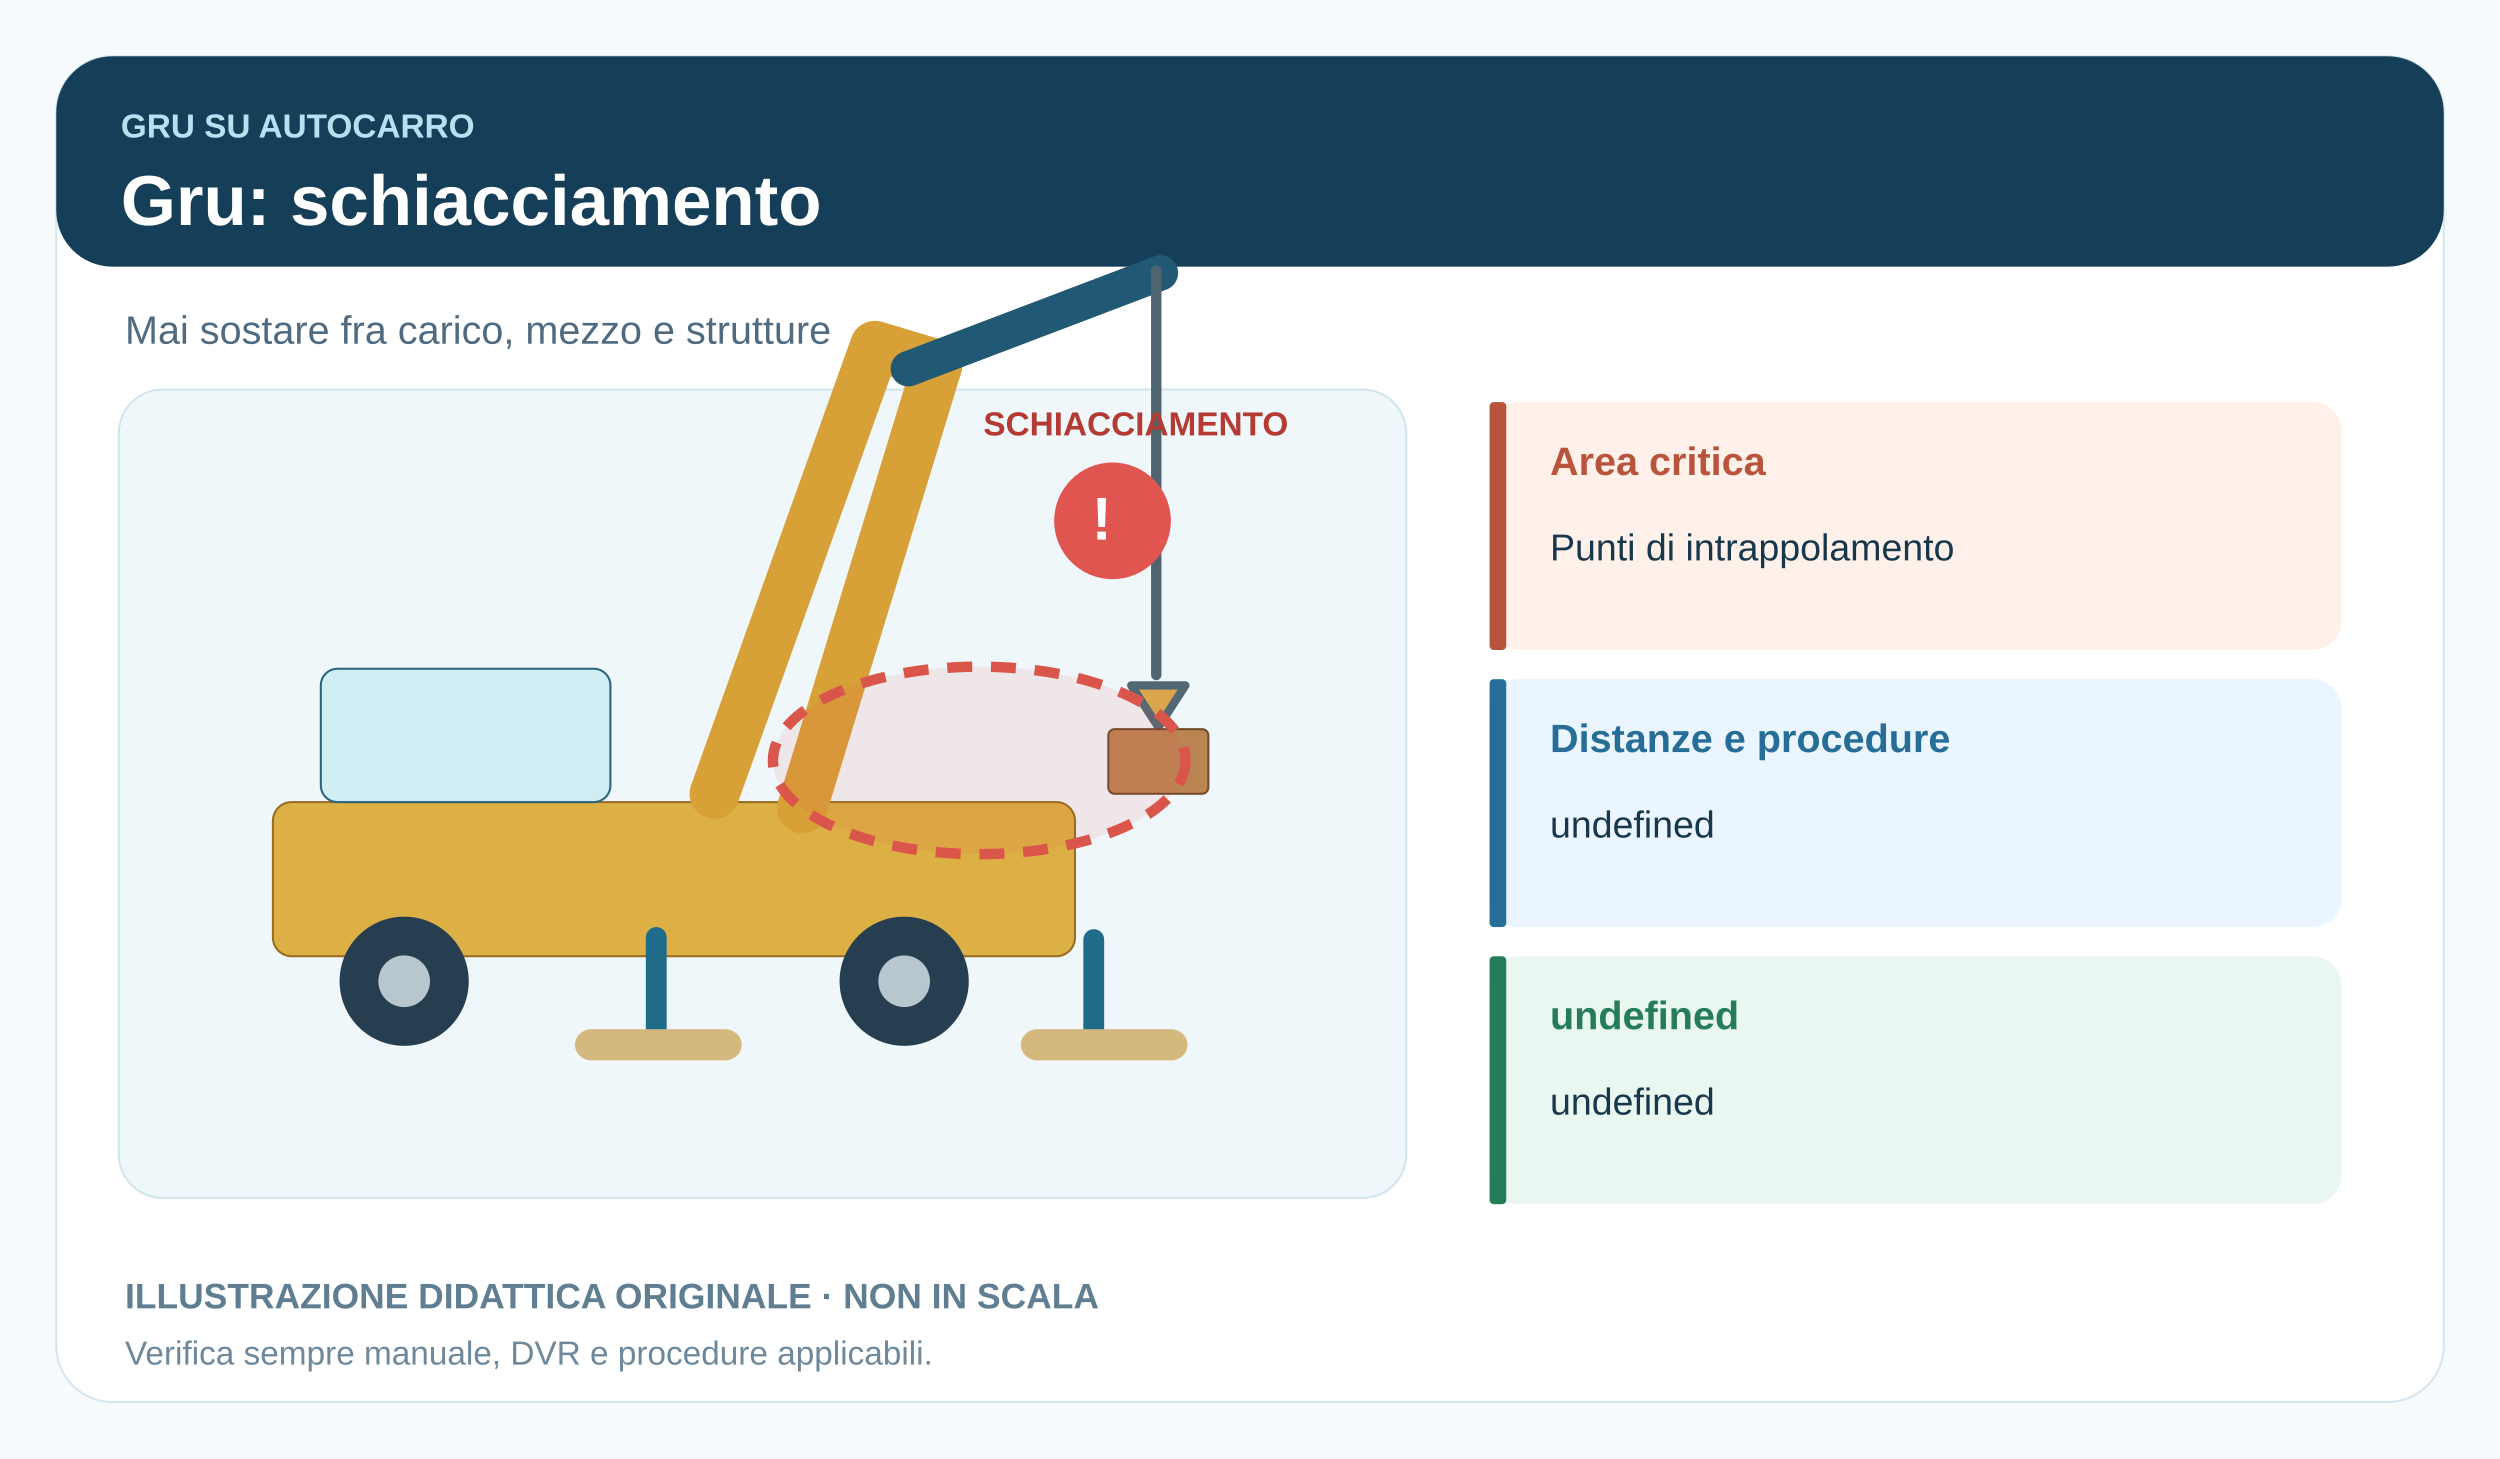
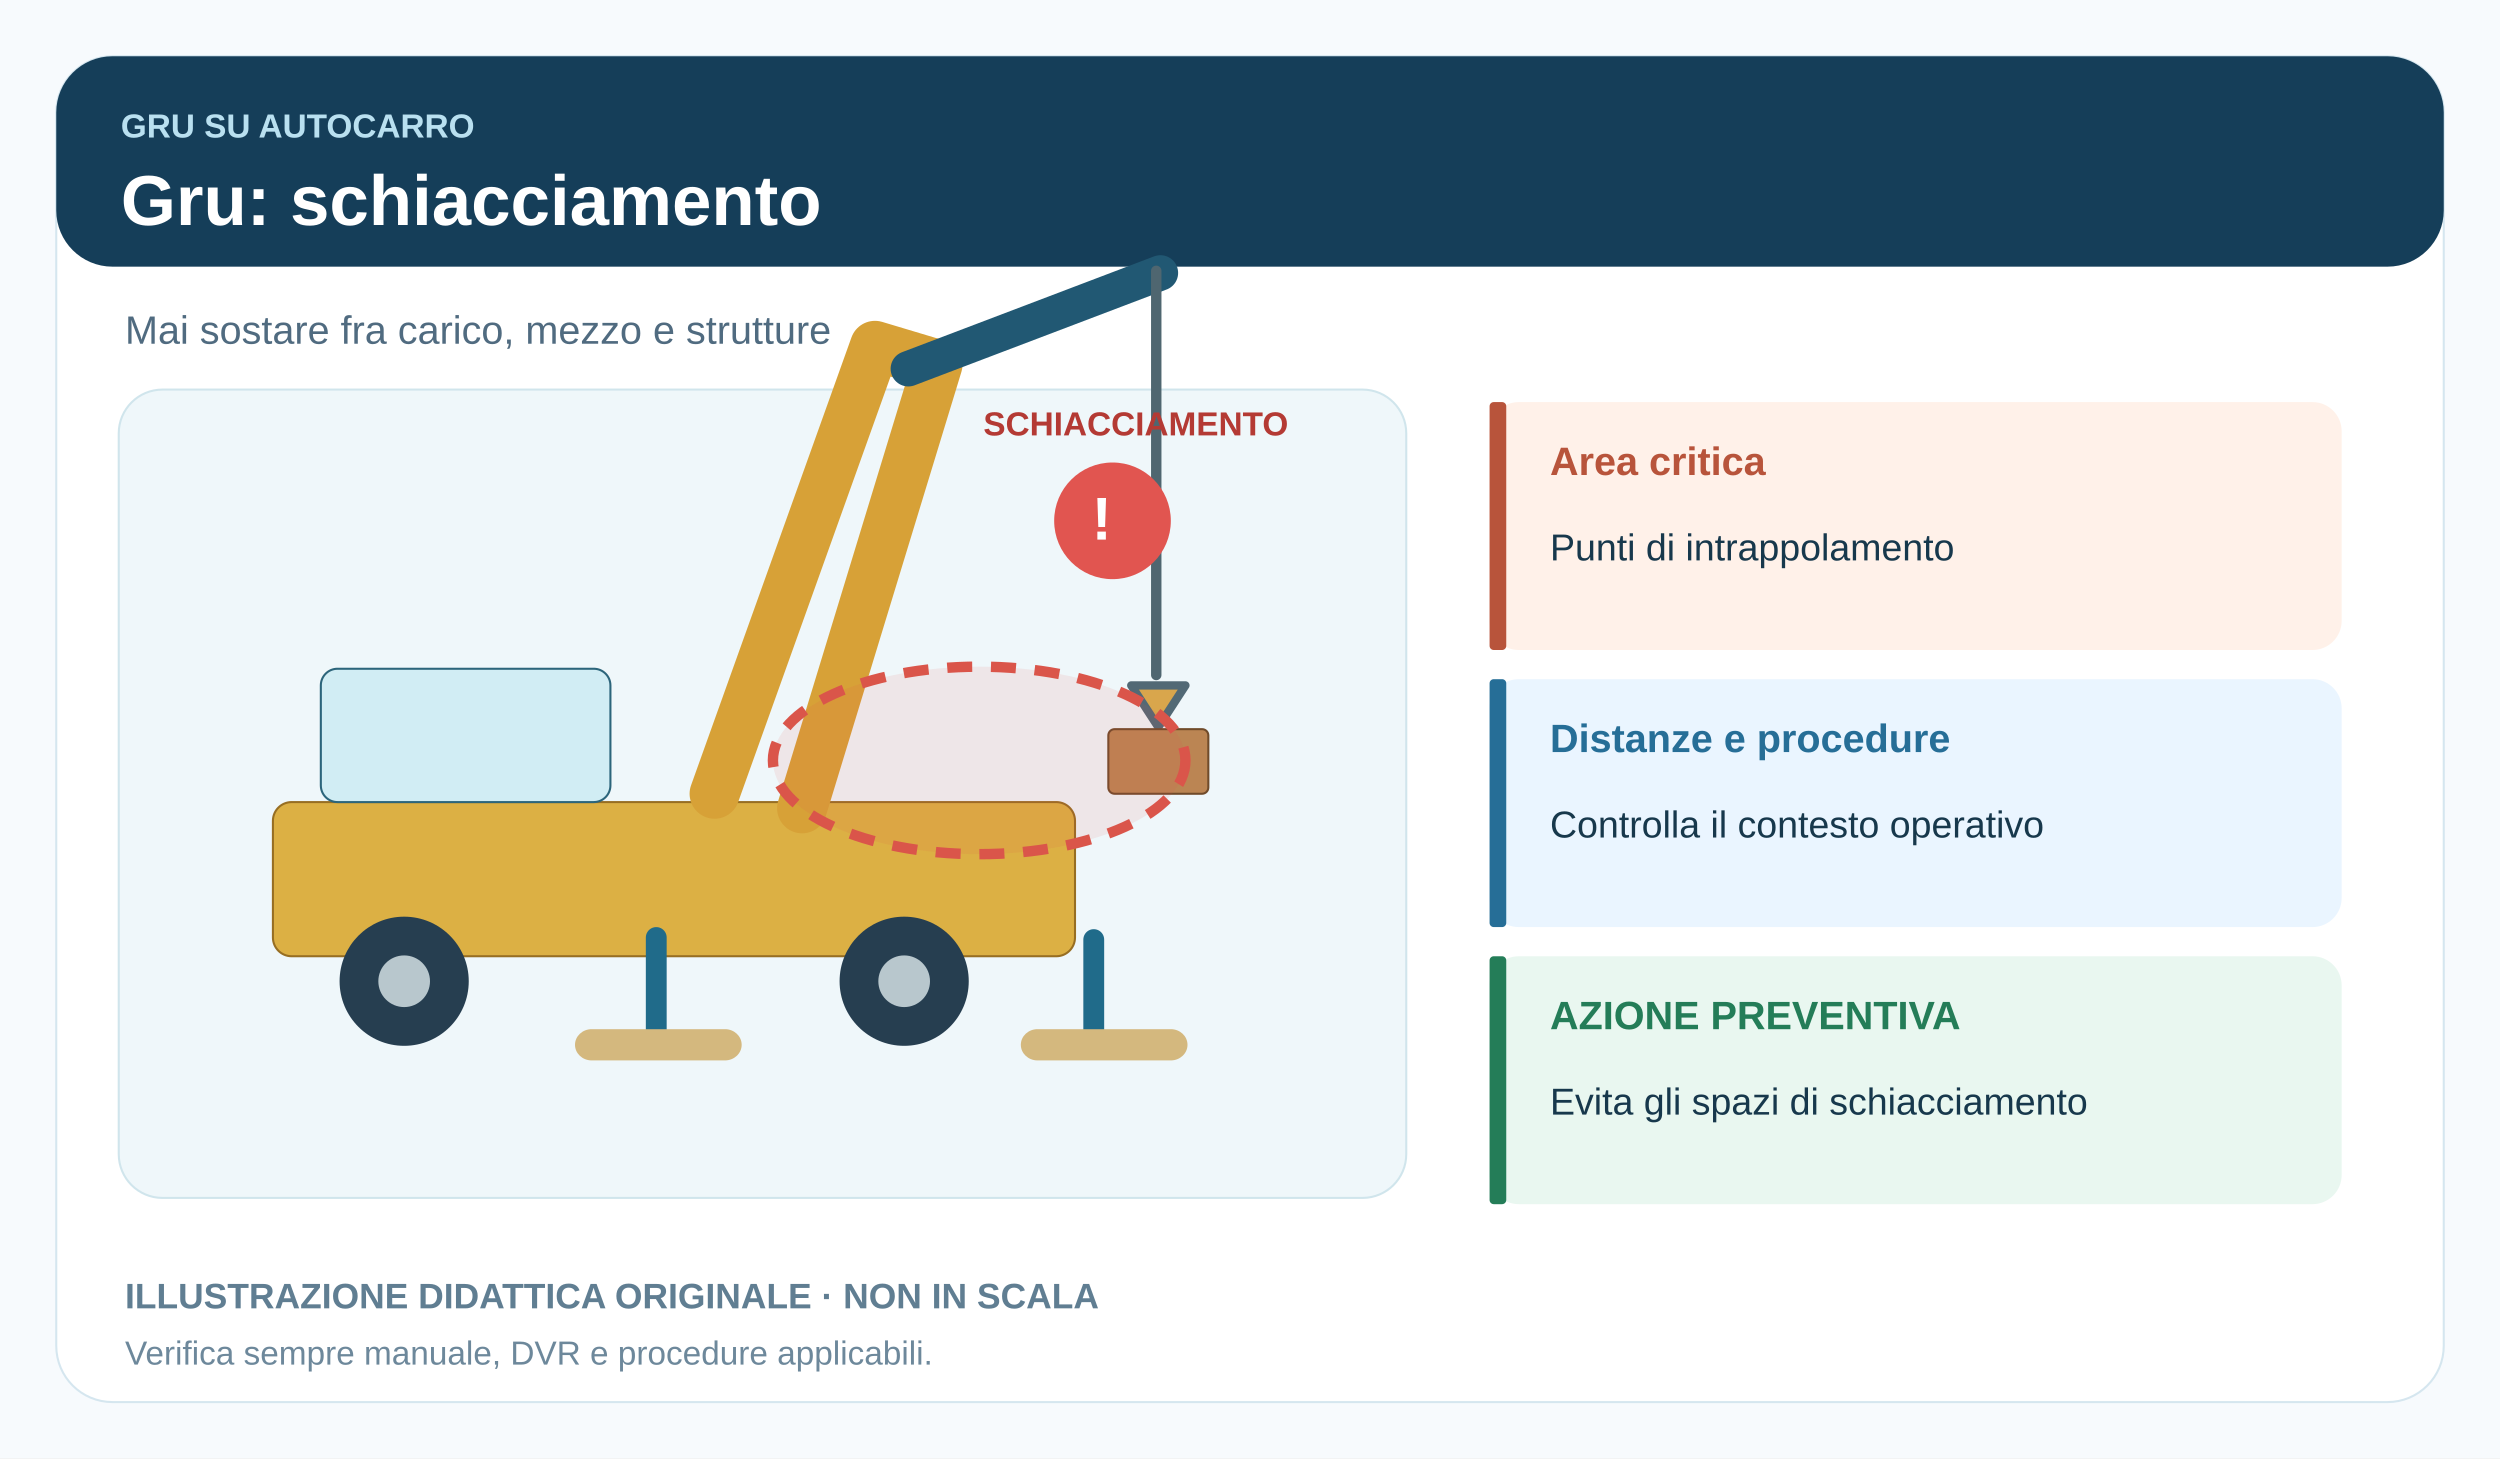
<svg xmlns="http://www.w3.org/2000/svg" width="1200" height="700" viewBox="0 0 1200 700" role="img" aria-labelledby="title desc">
  <rect x="0" y="0" width="1200" height="700" rx="0" fill="#f7fafd" stroke="none" />
  <rect x="27" y="27" width="1146" height="646" rx="27" fill="white" stroke="#d5e6ef" />
  <rect x="27" y="27" width="1146" height="101" rx="27" fill="#153e59" stroke="none" />
  <text x="58" y="66" fill="#b9e0f0" font-size="16" font-weight="700" font-family="Arial,Helvetica,sans-serif">GRU SU AUTOCARRO</text>
  <text x="58" y="108" fill="white" font-size="34" font-weight="700" font-family="Arial,Helvetica,sans-serif">Gru: schiacciamento</text>
  <text x="60" y="165" fill="#506b80" font-size="19" font-weight="500" font-family="Arial,Helvetica,sans-serif">Mai sostare fra carico, mezzo e strutture</text>
  <rect x="57" y="187" width="618" height="388" rx="21" fill="#eff7fa" stroke="#d0e5ec" />
  <g>
    <rect x="131" y="385" width="385" height="74" rx="9" fill="#dcb044" stroke="#976e22" />
    <rect x="154" y="321" width="139" height="64" rx="8" fill="#d1edf4" stroke="#2c657b" />
    <circle cx="194" cy="471" r="31" fill="#263e50" stroke="none" stroke-width="3" />
    <circle cx="194" cy="471" r="12.4" fill="#b8c7cd" stroke="none" stroke-width="3" />
    <circle cx="434" cy="471" r="31" fill="#263e50" stroke="none" stroke-width="3" />
    <circle cx="434" cy="471" r="12.4" fill="#b8c7cd" stroke="none" stroke-width="3" />
    <path d="M343 381L420 166L450 175L385 388" stroke="#d7a137" stroke-width="24" stroke-linecap="round" stroke-linejoin="round" fill="none" />
    <path d="M436 177L557 131" stroke="#215873" stroke-width="17" stroke-linecap="round" stroke-linejoin="round" fill="none" />
    <path d="M555 130L555 324" stroke="#4f6670" stroke-width="5" stroke-linecap="round" stroke-linejoin="round" fill="none" />
    <path d="M543 329h26l-13 20Z" stroke="#526975" stroke-width="4" stroke-linecap="round" stroke-linejoin="round" fill="#d9a64c" />
    <rect x="532" y="350" width="48" height="31" rx="3" fill="#bb8553" stroke="#704b2a" />
    <path d="M315 450V499m210-48v48" stroke="#206b8a" stroke-width="10" stroke-linecap="round" stroke-linejoin="round" fill="none" />
    <rect x="276" y="494" width="80" height="15" rx="8" fill="#d4b87e" stroke="none" />
    <rect x="490" y="494" width="80" height="15" rx="8" fill="#d4b87e" stroke="none" />
  </g>
  <ellipse cx="470" cy="365" rx="99" ry="45" fill="#e44b4b" fill-opacity=".10" stroke="#da554a" stroke-width="5" stroke-dasharray="12 9" />
  <g>
    <circle cx="534" cy="250" r="28" fill="#e15550" stroke="none" stroke-width="3" />
    <text x="524" y="259" fill="white" font-size="29" font-weight="700" font-family="Arial,Helvetica,sans-serif">!</text>
    <text x="472" y="209" fill="#b43a34" font-size="16" font-weight="700" font-family="Arial,Helvetica,sans-serif">SCHIACCIAMENTO</text>
  </g>
  <rect x="713" y="186" width="421" height="390" rx="6" fill="#fff" stroke="none" />
  <rect x="715" y="193" width="409" height="119" rx="14" fill="#fff1e9" stroke="none" />
  <rect x="715" y="193" width="8" height="119" rx="2" fill="#b8543b" stroke="none" />
  <text x="744" y="228" fill="#b8543b" font-size="19" font-weight="700" font-family="Arial,Helvetica,sans-serif">Area critica</text>
  <text x="744" y="269" fill="#17384c" font-size="18" font-weight="500" font-family="Arial,Helvetica,sans-serif">Punti di intrappolamento</text>
  <rect x="715" y="326" width="409" height="119" rx="14" fill="#eaf5ff" stroke="none" />
  <rect x="715" y="326" width="8" height="119" rx="2" fill="#266e97" stroke="none" />
  <text x="744" y="361" fill="#266e97" font-size="19" font-weight="700" font-family="Arial,Helvetica,sans-serif">Distanze e procedure</text>
-   <text x="744" y="402" fill="#17384c" font-size="18" font-weight="500" font-family="Arial,Helvetica,sans-serif">undefined</text>
+   <text x="744" y="402" fill="#17384c" font-size="18" font-weight="500" font-family="Arial,Helvetica,sans-serif">Controlla il contesto operativo</text>
  <rect x="715" y="459" width="409" height="119" rx="14" fill="#e9f7f0" stroke="none" />
  <rect x="715" y="459" width="8" height="119" rx="2" fill="#247d58" stroke="none" />
-   <text x="744" y="494" fill="#247d58" font-size="19" font-weight="700" font-family="Arial,Helvetica,sans-serif">undefined</text>
-   <text x="744" y="535" fill="#17384c" font-size="18" font-weight="500" font-family="Arial,Helvetica,sans-serif">undefined</text>
+   <text x="744" y="494" fill="#247d58" font-size="19" font-weight="700" font-family="Arial,Helvetica,sans-serif">AZIONE PREVENTIVA</text>
+   <text x="744" y="535" fill="#17384c" font-size="18" font-weight="500" font-family="Arial,Helvetica,sans-serif">Evita gli spazi di schiacciamento</text>
  <text x="60" y="628" fill="#607e92" font-size="17" font-weight="700" font-family="Arial,Helvetica,sans-serif">ILLUSTRAZIONE DIDATTICA ORIGINALE · NON IN SCALA</text>
  <text x="60" y="655" fill="#6d889b" font-size="16" font-weight="500" font-family="Arial,Helvetica,sans-serif">Verifica sempre manuale, DVR e procedure applicabili.</text>
</svg>
